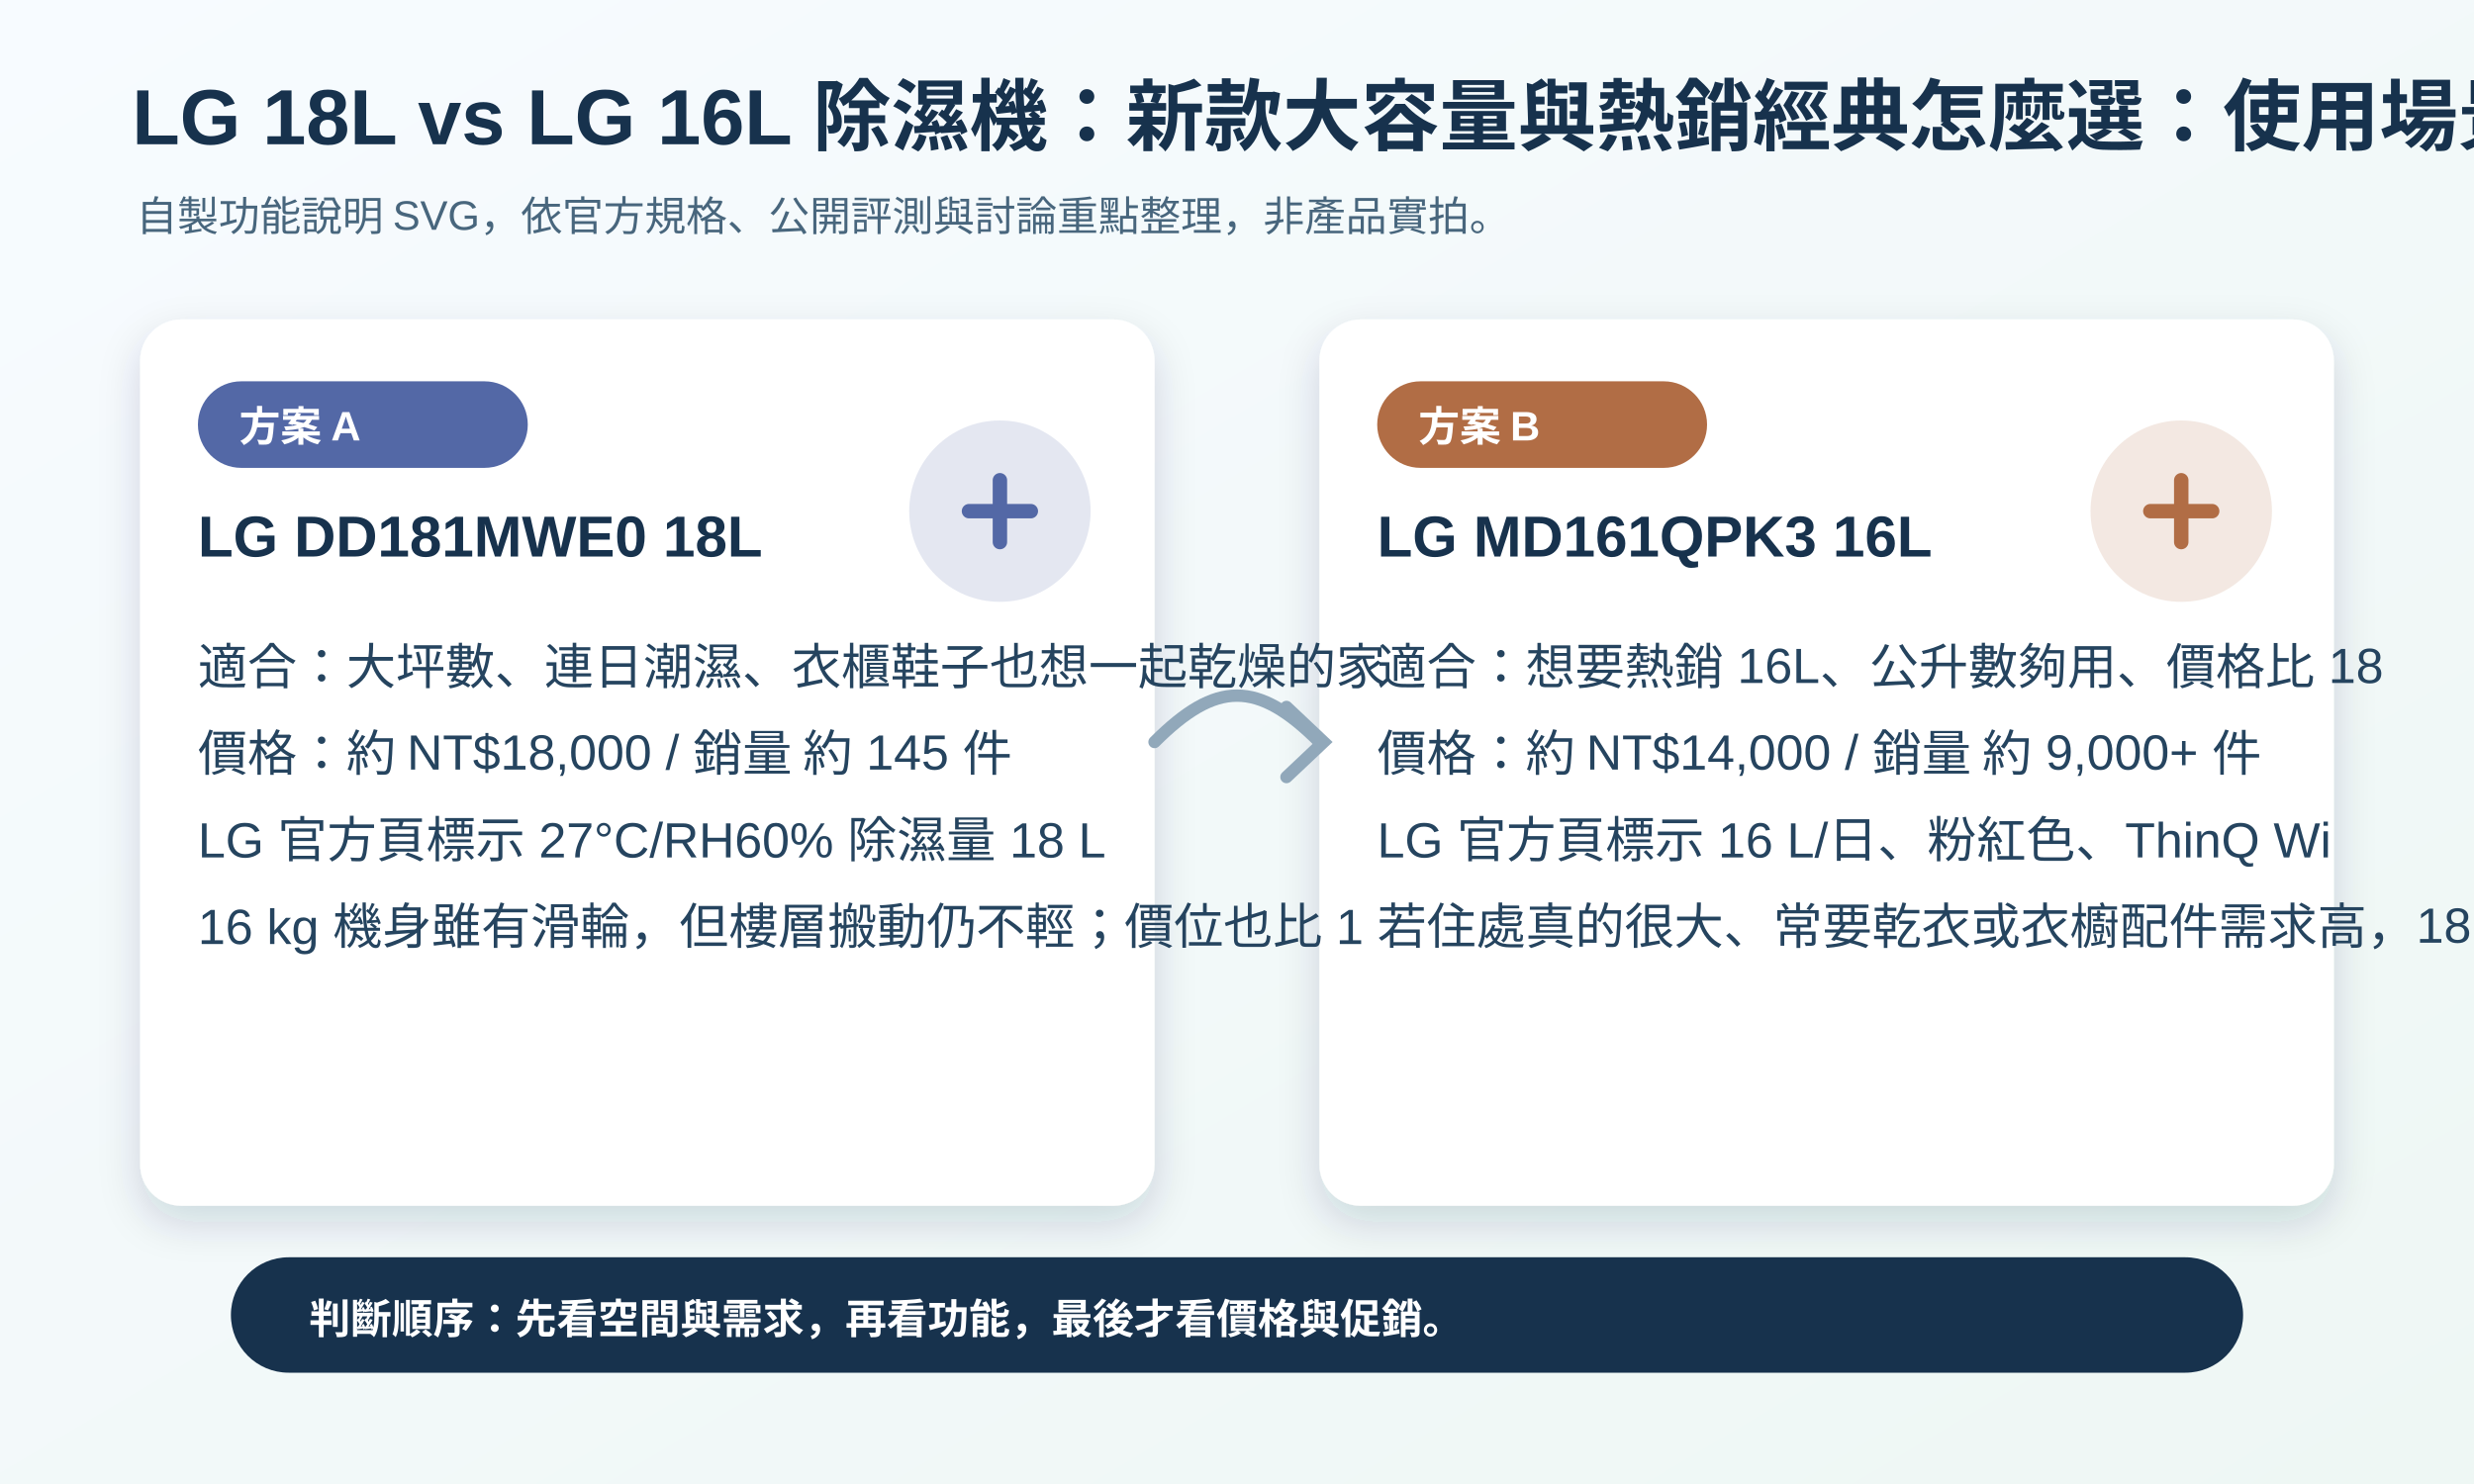
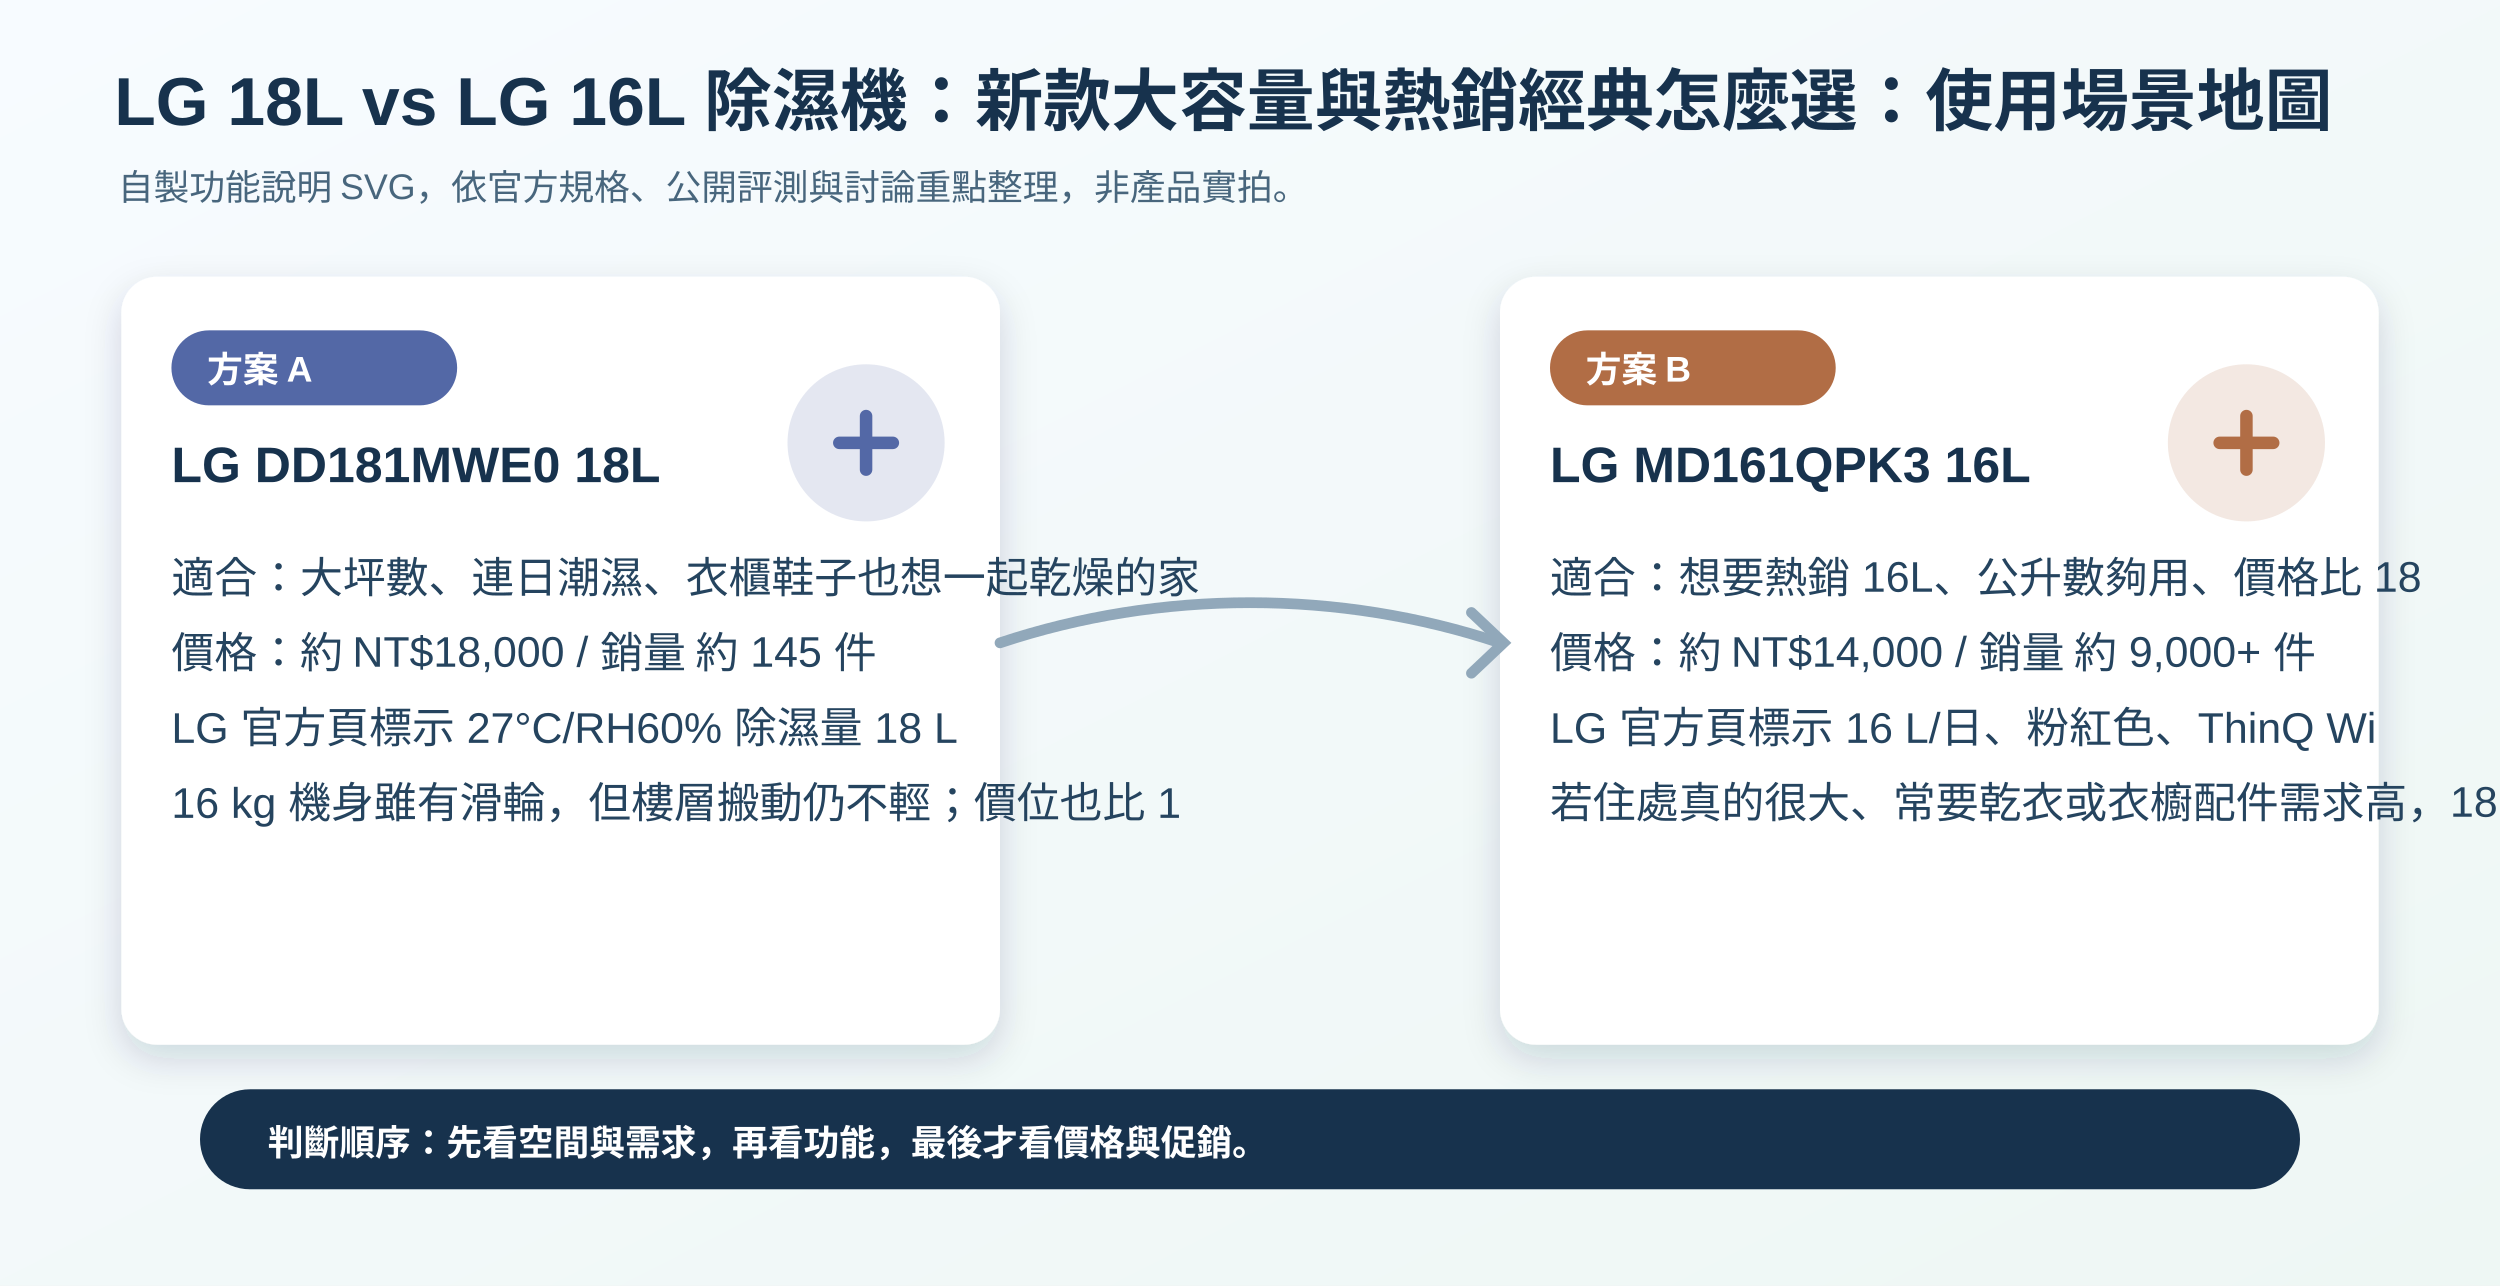
- <svg xmlns="http://www.w3.org/2000/svg" width="1200" height="720" viewBox="0 0 1200 720" role="img" aria-labelledby="title desc">
+ <svg xmlns="http://www.w3.org/2000/svg" width="1400" height="720" viewBox="0 0 1400 720" role="img" aria-labelledby="title desc">
  <defs>
    <linearGradient id="bg" x1="0" x2="1" y1="0" y2="1">
      <stop offset="0%" stop-color="#f7fbff" />
      <stop offset="100%" stop-color="#eef7f4" />
    </linearGradient>
    <filter id="shadow" x="-10%" y="-10%" width="120%" height="120%">
      <feDropShadow dx="0" dy="8" stdDeviation="10" flood-color="#17324d" flood-opacity="0.16" />
    </filter>
  </defs>
  <style>
    .title { font: 700 38px "Noto Sans TC", "Microsoft JhengHei", Arial, sans-serif; fill: #17324d; }
    .label { font: 700 28px "Noto Sans TC", "Microsoft JhengHei", Arial, sans-serif; fill: #17324d; }
    .body { font: 500 24px "Noto Sans TC", "Microsoft JhengHei", Arial, sans-serif; fill: #25445f; }
    .small { font: 500 20px "Noto Sans TC", "Microsoft JhengHei", Arial, sans-serif; fill: #48667d; }
    .pill { font: 700 20px "Noto Sans TC", "Microsoft JhengHei", Arial, sans-serif; fill: #ffffff; }
  </style>
-   <rect width="1200" height="720" rx="0" fill="url(#bg)" />
+   <rect width="1400" height="720" rx="0" fill="url(#bg)" />
  <text x="64" y="70" class="title">LG 18L vs LG 16L 除濕機：新款大容量與熱銷經典怎麼選：使用場景地圖</text>
  <text x="66" y="112" class="small">自製功能說明 SVG，依官方規格、公開評測與討論重點整理，非產品實拍。</text>
  <rect x="68" y="155" width="492" height="430" rx="20" fill="#ffffff" filter="url(#shadow)" />
-   <rect x="640" y="155" width="492" height="430" rx="20" fill="#ffffff" filter="url(#shadow)" />
+   <rect x="840" y="155" width="492" height="430" rx="20" fill="#ffffff" filter="url(#shadow)" />
  <rect x="96" y="185" width="160" height="42" rx="21" fill="#5368a6" />
-   <rect x="668" y="185" width="160" height="42" rx="21" fill="#b16d45" />
+   <rect x="868" y="185" width="160" height="42" rx="21" fill="#b16d45" />
  <text x="116" y="214" class="pill">方案 A</text>
-   <text x="688" y="214" class="pill">方案 B</text>
+   <text x="888" y="214" class="pill">方案 B</text>
  <text x="96" y="270" class="label">LG DD181MWE0 18L</text>
-   <text x="668" y="270" class="label">LG MD161QPK3 16L</text>
+   <text x="868" y="270" class="label">LG MD161QPK3 16L</text>
  <circle cx="485" cy="248" r="44" fill="#5368a6" opacity="0.16" />
-   <circle cx="1058" cy="248" r="44" fill="#b16d45" opacity="0.16" />
+   <circle cx="1258" cy="248" r="44" fill="#b16d45" opacity="0.16" />
  <path d="M470 248 h30 m-15 -15 v30" stroke="#5368a6" stroke-width="7" stroke-linecap="round" />
-   <path d="M1043 248 h30 m-15 -15 v30" stroke="#b16d45" stroke-width="7" stroke-linecap="round" />
+   <path d="M1243 248 h30 m-15 -15 v30" stroke="#b16d45" stroke-width="7" stroke-linecap="round" />
  <text x="96" y="332" class="body" font-size="26">適合：大坪數、連日潮濕、衣櫃鞋子也想一起乾燥的家</text>
  <text x="96" y="374" class="body" font-size="26">價格：約 NT$18,000 / 銷量 約 145 件</text>
  <text x="96" y="416" class="body" font-size="26">LG 官方頁標示 27°C/RH60% 除濕量 18 L</text>
  <text x="96" y="458" class="body" font-size="26">16 kg 機身雖有滑輪，但樓層搬動仍不輕；價位也比 1</text>
-   <text x="668" y="332" class="body" font-size="26">適合：想要熱銷 16L、公升數夠用、價格比 18</text>
-   <text x="668" y="374" class="body" font-size="26">價格：約 NT$14,000 / 銷量 約 9,000+ 件</text>
-   <text x="668" y="416" class="body" font-size="26">LG 官方頁標示 16 L/日、粉紅色、ThinQ Wi</text>
-   <text x="668" y="458" class="body" font-size="26">若住處真的很大、常要乾衣或衣櫥配件需求高，18L 新款功</text>
-   <path d="M560 360 C590 330 610 330 640 360" fill="none" stroke="#91a8ba" stroke-width="6" stroke-linecap="round" />
-   <path d="M624 343 L642 360 L624 377" fill="none" stroke="#91a8ba" stroke-width="6" stroke-linecap="round" />
-   <rect x="112" y="610" width="976" height="56" rx="28" fill="#17324d" />
+   <text x="868" y="332" class="body" font-size="26">適合：想要熱銷 16L、公升數夠用、價格比 18</text>
+   <text x="868" y="374" class="body" font-size="26">價格：約 NT$14,000 / 銷量 約 9,000+ 件</text>
+   <text x="868" y="416" class="body" font-size="26">LG 官方頁標示 16 L/日、粉紅色、ThinQ Wi</text>
+   <text x="868" y="458" class="body" font-size="26">若住處真的很大、常要乾衣或衣櫥配件需求高，18L 新款功</text>
+   <path d="M560 360 C650 330 750 330 840 360" fill="none" stroke="#91a8ba" stroke-width="6" stroke-linecap="round" />
+   <path d="M824 343 L842 360 L824 377" fill="none" stroke="#91a8ba" stroke-width="6" stroke-linecap="round" />
+   <rect x="112" y="610" width="1176" height="56" rx="28" fill="#17324d" />
  <text x="150" y="647" class="pill">判斷順序：先看空間與需求，再看功能，最後才看價格與促銷。</text>
</svg>
